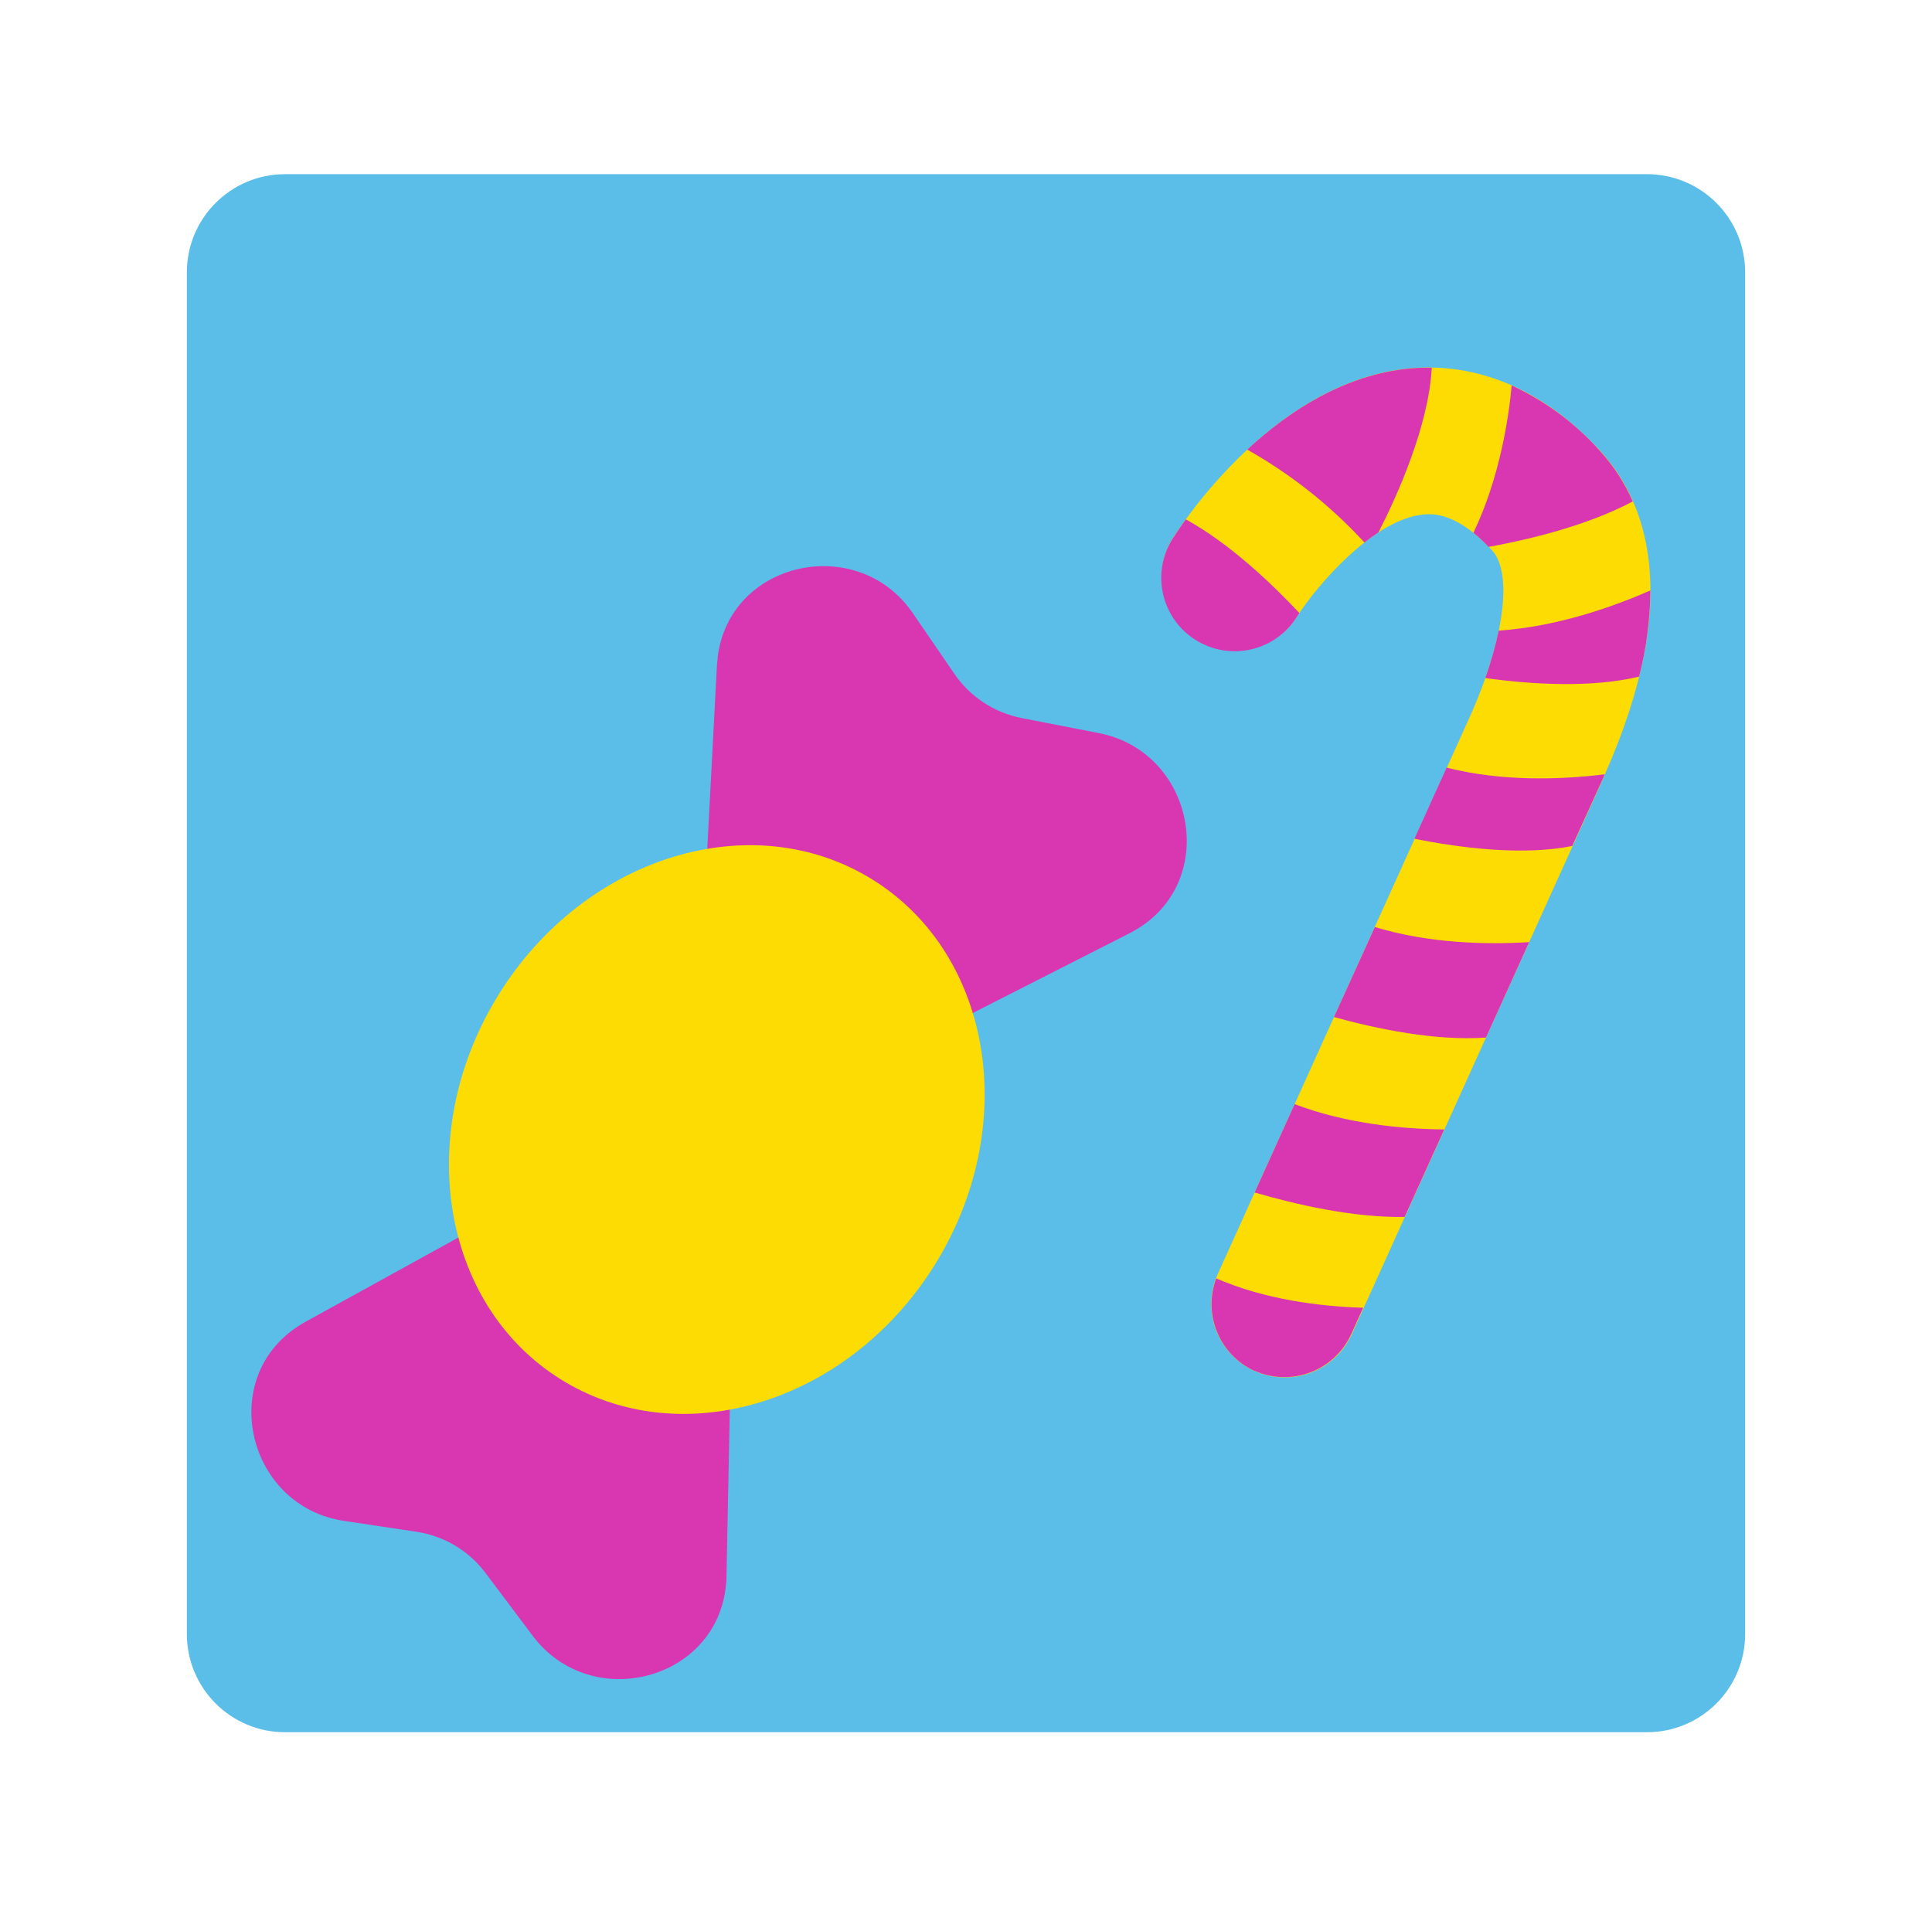
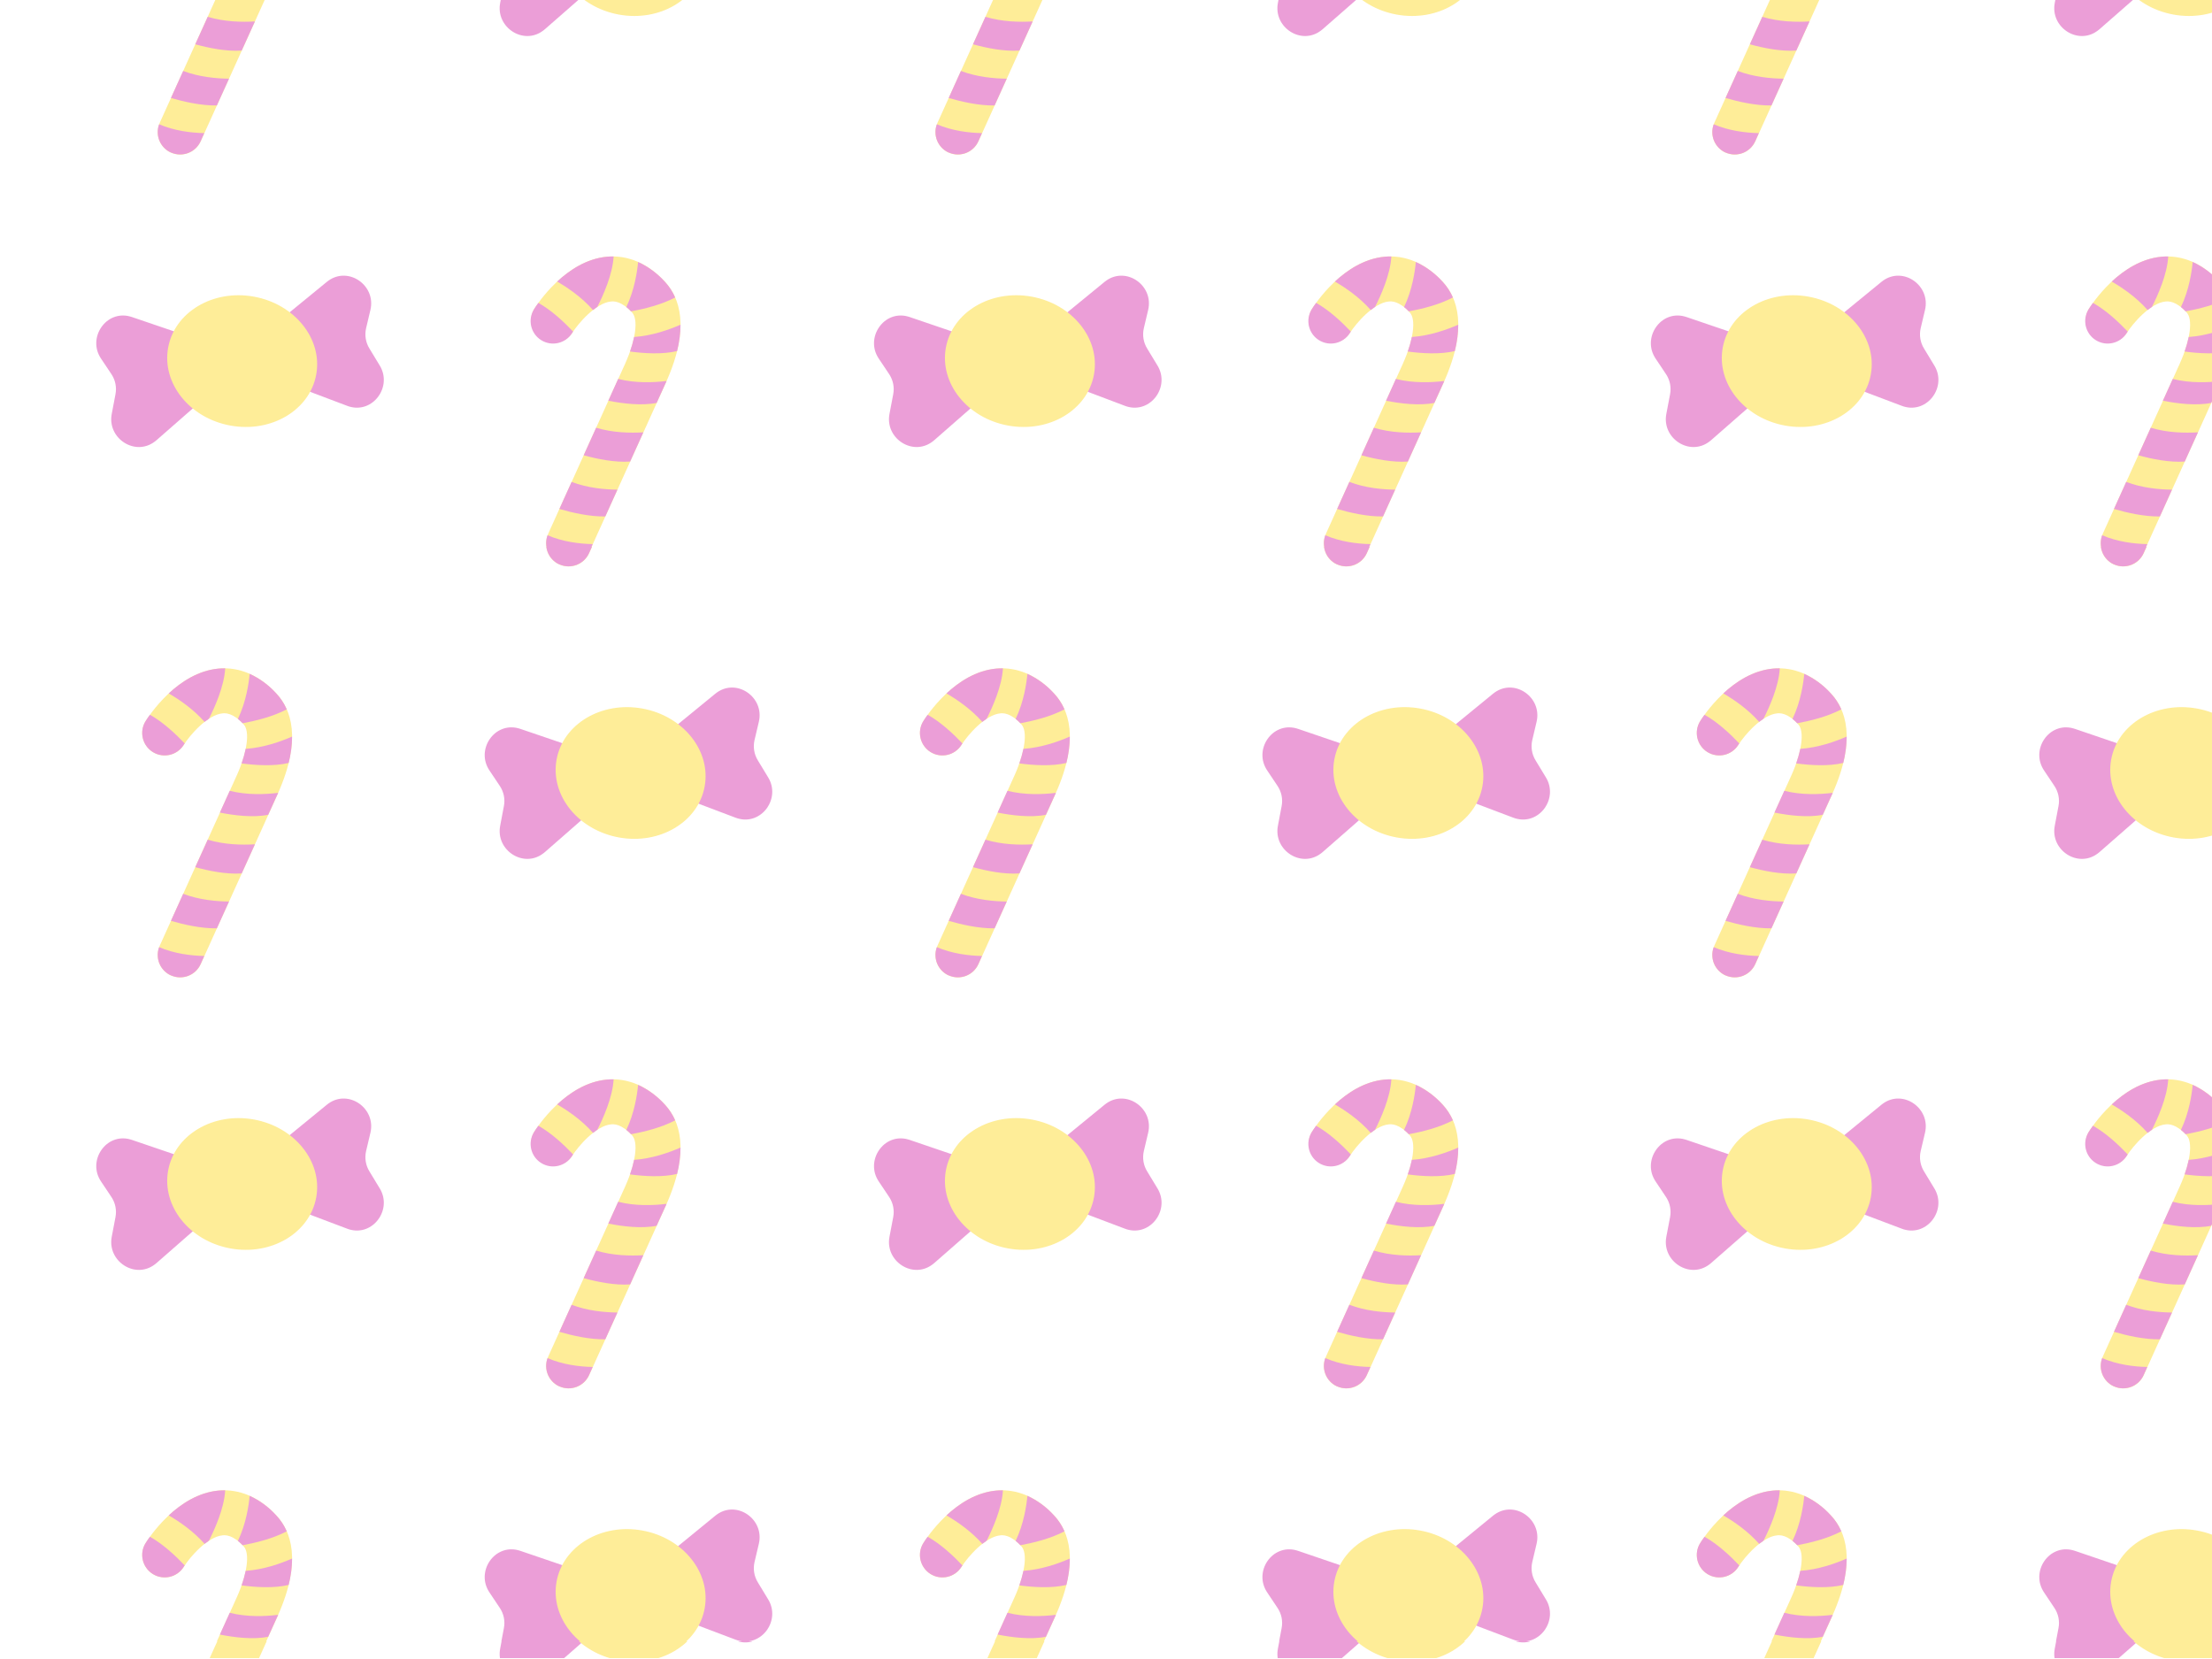
- <svg xmlns="http://www.w3.org/2000/svg" id="Livello_1" data-name="Livello 1" viewBox="0 0 305 301">
+ <svg xmlns="http://www.w3.org/2000/svg" id="Livello_1" data-name="Livello 1" viewBox="0 0 1366 1024">
  <defs>
    <style>
      .cls-1 {
-         fill: #5bbee9;
+         fill: none;
      }

      .cls-2 {
-         fill: #d936b1;
+         fill: #d83db0;
      }

      .cls-3 {
-         fill: #fddc03;
+         fill: #fddb32;
+       }
+ 
+       .cls-4 {
+         clip-path: url(#clip-path);
+       }
+ 
+       .cls-5 {
+         opacity: 0.5;
+         fill: url(#Nuovo_campione_pattern_10);
      }
    </style>
+     <clipPath id="clip-path">
+       <rect class="cls-1" width="1366" height="1024" />
+     </clipPath>
+     <pattern id="Nuovo_campione_pattern_10" data-name="Nuovo campione pattern 10" width="480" height="508.02" patternUnits="userSpaceOnUse" viewBox="0 0 480 508.01">
+       <rect class="cls-1" width="480" height="508.02" />
+       <g>
+         <path class="cls-2" d="M372.17,495l-35.54,31.1c-.32.28-.64.55-1,.8-12.21,9.29-29.47-2-26.59-17.09l2.31-12.17a16.71,16.71,0,0,0-2.53-12.45l-6.43-9.62c-8.56-12.8,3.07-30,17.94-26l1.2.36,44.71,15.24A17.56,17.56,0,0,1,372.17,495Z" />
+         <path class="cls-2" d="M410.34,488.13l44.18,16.7c.4.15.79.28,1.19.4,14.68,4.44,26.9-12.19,18.93-25.31l-6.42-10.58a16.74,16.74,0,0,1-2-12.55l2.66-11.27c3.54-15-13.36-27-25.91-18.09-.34.24-.67.49-1,.76L405.43,458.1A17.57,17.57,0,0,0,410.34,488.13Z" />
+         <ellipse class="cls-3" cx="389.64" cy="477.18" rx="40.5" ry="46.5" transform="translate(-149.2 775.8) rotate(-79.76)" />
+       </g>
+       <g>
+         <path class="cls-3" d="M105.68,602.32l-.08,0a13.88,13.88,0,0,1-6.92-18.37l47.75-105.56c6.41-14.42,8.07-27,4.11-31.28-6.77-7.34-11.44-6.91-13-6.77-9.39.85-20.26,13.51-24,19.5A13.88,13.88,0,1,1,90,445.09c1.91-3.06,19.4-30,44.95-32.42,9.09-.85,22.72,1.16,36,15.59,8.67,9.4,15.85,27.69.83,61.43l0,.07L124,595.36A13.87,13.87,0,0,1,105.68,602.32Z" />
+         <g>
+           <path class="cls-2" d="M171.74,489.76l0-.07.09-.23c-8.06,1-19.29,1.44-29.89-1.26l-6.09,13.46c8.88,1.77,20.56,3.23,29.86,1.35Z" />
+           <path class="cls-2" d="M149.26,471.26c8.68,1.17,20,1.9,29.09-.28a67.66,67.66,0,0,0,2.13-16.3c-6.94,3.05-17.56,6.85-28.68,7.6A69,69,0,0,1,149.26,471.26Z" />
+           <path class="cls-2" d="M92.62,441.2c-1.39,1.92-2.29,3.32-2.65,3.89a13.88,13.88,0,1,0,23.54,14.72l.59-.89C108.61,453.1,100.75,445.72,92.62,441.2Z" />
+           <path class="cls-2" d="M126.4,445.61c.87-.69,1.77-1.33,2.67-1.92,3.5-6.87,9.48-20.08,10.07-31.18a40.61,40.61,0,0,0-4.22.16C122.5,413.84,112,420.81,104.24,428,110.58,431.69,119.4,437.64,126.4,445.61Z" />
+           <path class="cls-2" d="M147,443.77a32.12,32.12,0,0,1,2.9,2.67c7.88-1.43,18.73-4.06,27.27-8.59a34.51,34.51,0,0,0-6.24-9.59,50.67,50.67,0,0,0-16.67-12.35C153.75,421.56,152.09,433.17,147,443.77Z" />
+         </g>
+       </g>
+       <g>
+         <path class="cls-2" d="M132.17,241,96.63,272.12c-.32.28-.64.54-1,.79-12.21,9.3-29.47-2-26.59-17.09l2.31-12.16a16.72,16.72,0,0,0-2.53-12.46l-6.43-9.62c-8.56-12.79,3.07-30,17.94-26l1.2.36,44.71,15.24A17.56,17.56,0,0,1,132.17,241Z" />
+         <path class="cls-2" d="M170.34,234.12l44.18,16.7c.4.15.79.29,1.19.41,14.68,4.44,26.9-12.2,18.93-25.31l-6.42-10.59a16.74,16.74,0,0,1-2-12.55l2.66-11.27c3.54-15-13.36-27-25.91-18.09-.34.24-.67.5-1,.76l-36.55,29.91A17.57,17.57,0,0,0,170.34,234.12Z" />
+         <ellipse class="cls-3" cx="149.64" cy="223.17" rx="40.5" ry="46.5" transform="translate(-96.58 330.76) rotate(-79.76)" />
+         <g>
+           <path class="cls-3" d="M345.68,348.32l-.08,0a13.88,13.88,0,0,1-6.92-18.37l47.75-105.56c6.41-14.42,8.07-27,4.11-31.27-6.77-7.34-11.44-6.92-13-6.78-9.39.85-20.26,13.51-24.05,19.51A13.88,13.88,0,0,1,330,191.09c1.91-3.07,19.4-30,44.95-32.43,9.09-.85,22.72,1.16,36,15.59,8.67,9.4,15.85,27.69.83,61.43l0,.07L364,341.36A13.88,13.88,0,0,1,345.68,348.32Z" />
+           <g>
+             <path class="cls-2" d="M381.49,302.63c-7.92-.08-18.55-1.06-28.31-4.79l-7.56,16.71c7.6,2.23,18.61,4.81,28.38,4.63Z" />
+             <path class="cls-2" d="M411.74,235.75l0-.07.09-.22c-8.06,1-19.29,1.43-29.89-1.27l-6.09,13.46c8.88,1.77,20.56,3.23,29.86,1.36Z" />
+             <path class="cls-2" d="M389.26,217.25c8.68,1.18,20,1.9,29.09-.28a67.66,67.66,0,0,0,2.13-16.3c-6.94,3.05-17.56,6.85-28.68,7.6A69,69,0,0,1,389.26,217.25Z" />
+             <path class="cls-2" d="M360.64,281.37c8.15,2.26,19.24,4.57,28.71,3.88l8.17-18.05c-7.88.48-18.88.29-29.18-2.85Z" />
+             <path class="cls-2" d="M332.62,187.19c-1.39,1.92-2.29,3.33-2.65,3.9a13.88,13.88,0,0,0,23.54,14.72c.18-.29.38-.59.59-.9C348.61,199.1,340.75,191.71,332.62,187.19Z" />
+             <path class="cls-2" d="M338.32,330.81a13.87,13.87,0,0,0,7.28,17.47l.08,0a13.88,13.88,0,0,0,18.29-7l2.25-5C358,336.12,347.64,334.83,338.32,330.81Z" />
+             <path class="cls-2" d="M366.4,191.6c.87-.69,1.77-1.33,2.67-1.92,3.5-6.87,9.48-20.07,10.07-31.18a40.61,40.61,0,0,0-4.22.16C362.5,159.83,352,166.81,344.24,174,350.58,177.68,359.4,183.63,366.4,191.6Z" />
+             <path class="cls-2" d="M387,189.76a32.12,32.12,0,0,1,2.9,2.67c7.88-1.43,18.73-4.06,27.27-8.59a34.51,34.51,0,0,0-6.24-9.59,50.81,50.81,0,0,0-16.67-12.35C393.75,167.55,392.09,179.17,387,189.76Z" />
+           </g>
+         </g>
+       </g>
+       <g>
+         <path class="cls-2" d="M372.17-13l-35.54,31.1c-.32.28-.64.54-1,.79-12.21,9.3-29.47-2-26.59-17.09l2.31-12.16a16.7,16.7,0,0,0-2.53-12.45l-6.43-9.63c-8.56-12.79,3.07-30,17.94-26,.4.11.8.23,1.2.37l44.71,15.23A17.57,17.57,0,0,1,372.17-13Z" />
+         <ellipse class="cls-3" cx="389.64" cy="-30.84" rx="40.5" ry="46.5" transform="translate(350.73 358.08) rotate(-79.76)" />
+       </g>
+       <g>
+         <path class="cls-3" d="M105.68,94.31l-.08,0a13.87,13.87,0,0,1-6.92-18.36L146.43-29.66c6.41-14.42,8.07-27,4.11-31.27-6.77-7.34-11.44-6.92-13-6.78-9.39.86-20.26,13.51-24,19.51A13.87,13.87,0,0,1,94.4-43.78,13.91,13.91,0,0,1,90-62.92c1.91-3.07,19.4-30,44.95-32.42,9.09-.86,22.72,1.15,36,15.59,8.67,9.4,15.85,27.68.83,61.42l0,.08L124,87.35A13.88,13.88,0,0,1,105.68,94.31Z" />
+         <g>
+           <path class="cls-2" d="M141.49,48.63c-7.92-.09-18.55-1.06-28.31-4.79l-7.56,16.71c7.6,2.22,18.61,4.8,28.38,4.62Z" />
+           <path class="cls-2" d="M120.64,27.37c8.15,2.25,19.24,4.56,28.71,3.87l8.17-18c-7.88.48-18.88.29-29.18-2.85Z" />
+           <path class="cls-2" d="M98.32,76.81a13.86,13.86,0,0,0,7.28,17.46l.08,0a13.88,13.88,0,0,0,18.29-7l2.25-5C118,82.11,107.64,80.82,98.32,76.81Z" />
+         </g>
+       </g>
+     </pattern>
  </defs>
-   <rect class="cls-1" x="29.5" y="27.5" width="246" height="246" rx="15.5" />
-   <g>
-     <path class="cls-2" d="M136.22,168.77l42.1-21.42c.38-.19.74-.4,1.1-.61,13.17-7.87,9.09-28.1-6-31l-12.16-2.37a16.75,16.75,0,0,1-10.61-7l-6.54-9.55c-8.69-12.7-29-8.3-30.82,7,0,.41-.09.83-.11,1.25l-2.49,47.17A17.56,17.56,0,0,0,136.22,168.77Z" />
-     <path class="cls-2" d="M115.63,201.63l-.94,47.22c0,.43,0,.84-.07,1.26-1.34,15.28-21.32,20.43-30.53,8.16l-7.44-9.91a16.73,16.73,0,0,0-10.91-6.51l-11.45-1.72c-15.22-2.29-20.09-22.46-7.15-30.78.35-.23.71-.44,1.08-.65l41.36-22.8A17.57,17.57,0,0,1,115.63,201.63Z" />
-     <ellipse class="cls-3" cx="113.16" cy="178.34" rx="46.5" ry="40.5" transform="translate(-98.05 179.51) rotate(-57.92)" />
-   </g>
-   <g>
-     <path class="cls-3" d="M198.1,216.46l-.06,0a11.58,11.58,0,0,1-5.78-15.33L232.12,113c5.35-12,6.73-22.53,3.43-26.11-5.65-6.12-9.55-5.77-10.83-5.65-7.85.71-16.92,11.27-20.08,16.28A11.59,11.59,0,0,1,185,85.22c1.6-2.55,16.19-25,37.52-27.06,7.59-.71,19,1,30.07,13,7.24,7.85,13.23,23.11.69,51.27l0,.07-39.87,88.14A11.59,11.59,0,0,1,198.1,216.46Z" />
-     <g>
-       <path class="cls-2" d="M228,178.33c-6.61-.07-15.48-.89-23.62-4l-6.31,13.95c6.34,1.86,15.52,4,23.68,3.86Z" />
-       <path class="cls-2" d="M253.24,122.51l0-.07a1.42,1.42,0,0,0,.08-.18c-6.73.82-16.1,1.2-24.95-1.06l-5.08,11.23c7.41,1.48,17.16,2.7,24.92,1.14Z" />
-       <path class="cls-2" d="M234.48,107.06c7.24,1,16.7,1.59,24.28-.23a56.49,56.49,0,0,0,1.78-13.6c-5.79,2.54-14.66,5.71-23.94,6.34A58.83,58.83,0,0,1,234.48,107.06Z" />
-       <path class="cls-2" d="M210.59,160.58c6.8,1.88,16.06,3.81,24,3.24l6.81-15.07c-6.58.41-15.76.24-24.36-2.38Z" />
-       <path class="cls-2" d="M187.2,82c-1.16,1.61-1.91,2.78-2.21,3.25a11.59,11.59,0,0,0,19.65,12.29c.15-.24.32-.49.49-.75C200.55,91.91,194,85.75,187.2,82Z" />
-       <path class="cls-2" d="M192,201.85A11.58,11.58,0,0,0,198,216.43l.06,0a11.59,11.59,0,0,0,15.27-5.81l1.87-4.14C208.42,206.28,199.74,205.2,192,201.85Z" />
-       <path class="cls-2" d="M215.4,85.65c.73-.57,1.47-1.11,2.22-1.6,2.93-5.74,7.92-16.76,8.41-26a33.06,33.06,0,0,0-3.52.13c-10.37,1-19.14,6.8-25.61,12.81A75.38,75.38,0,0,1,215.4,85.65Z" />
-       <path class="cls-2" d="M232.61,84.12A24.85,24.85,0,0,1,235,86.35c6.57-1.2,15.63-3.39,22.76-7.18a28.77,28.77,0,0,0-5.21-8,42.37,42.37,0,0,0-13.91-10.31C238.23,65.58,236.84,75.27,232.61,84.12Z" />
-     </g>
+   <g class="cls-4">
+     <rect class="cls-5" x="-3" width="1369" height="1024" />
  </g>
</svg>
